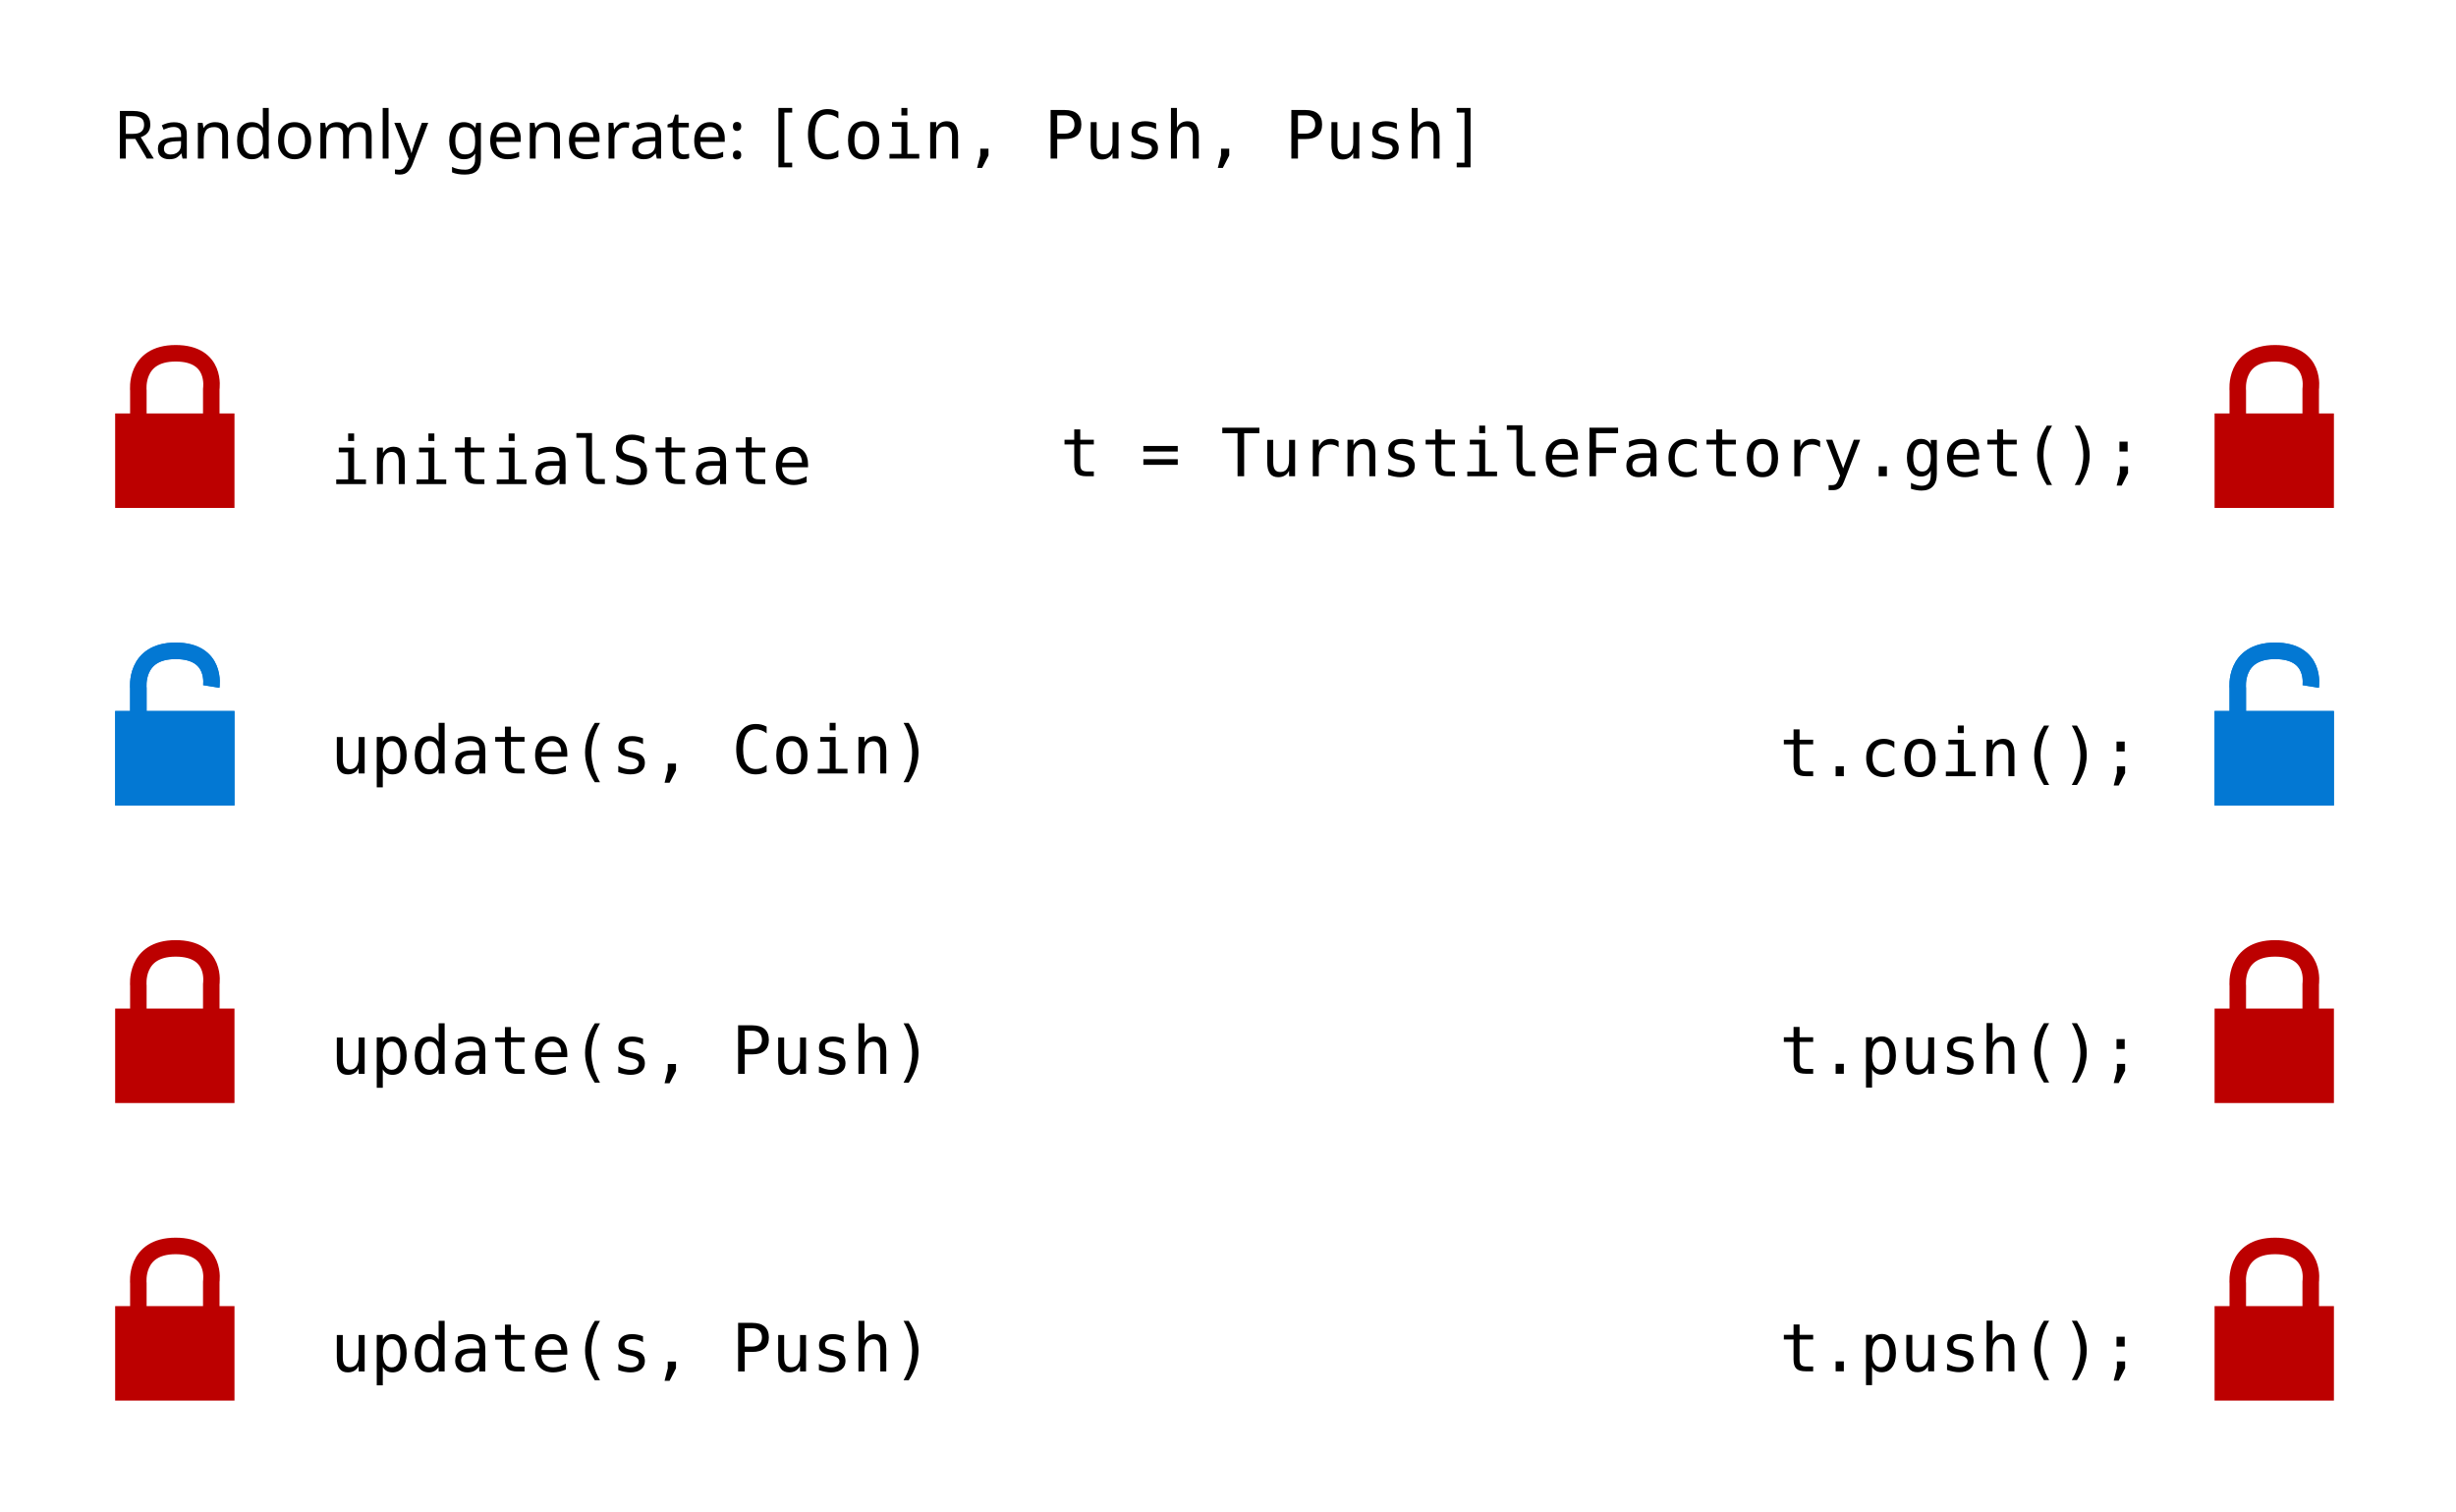
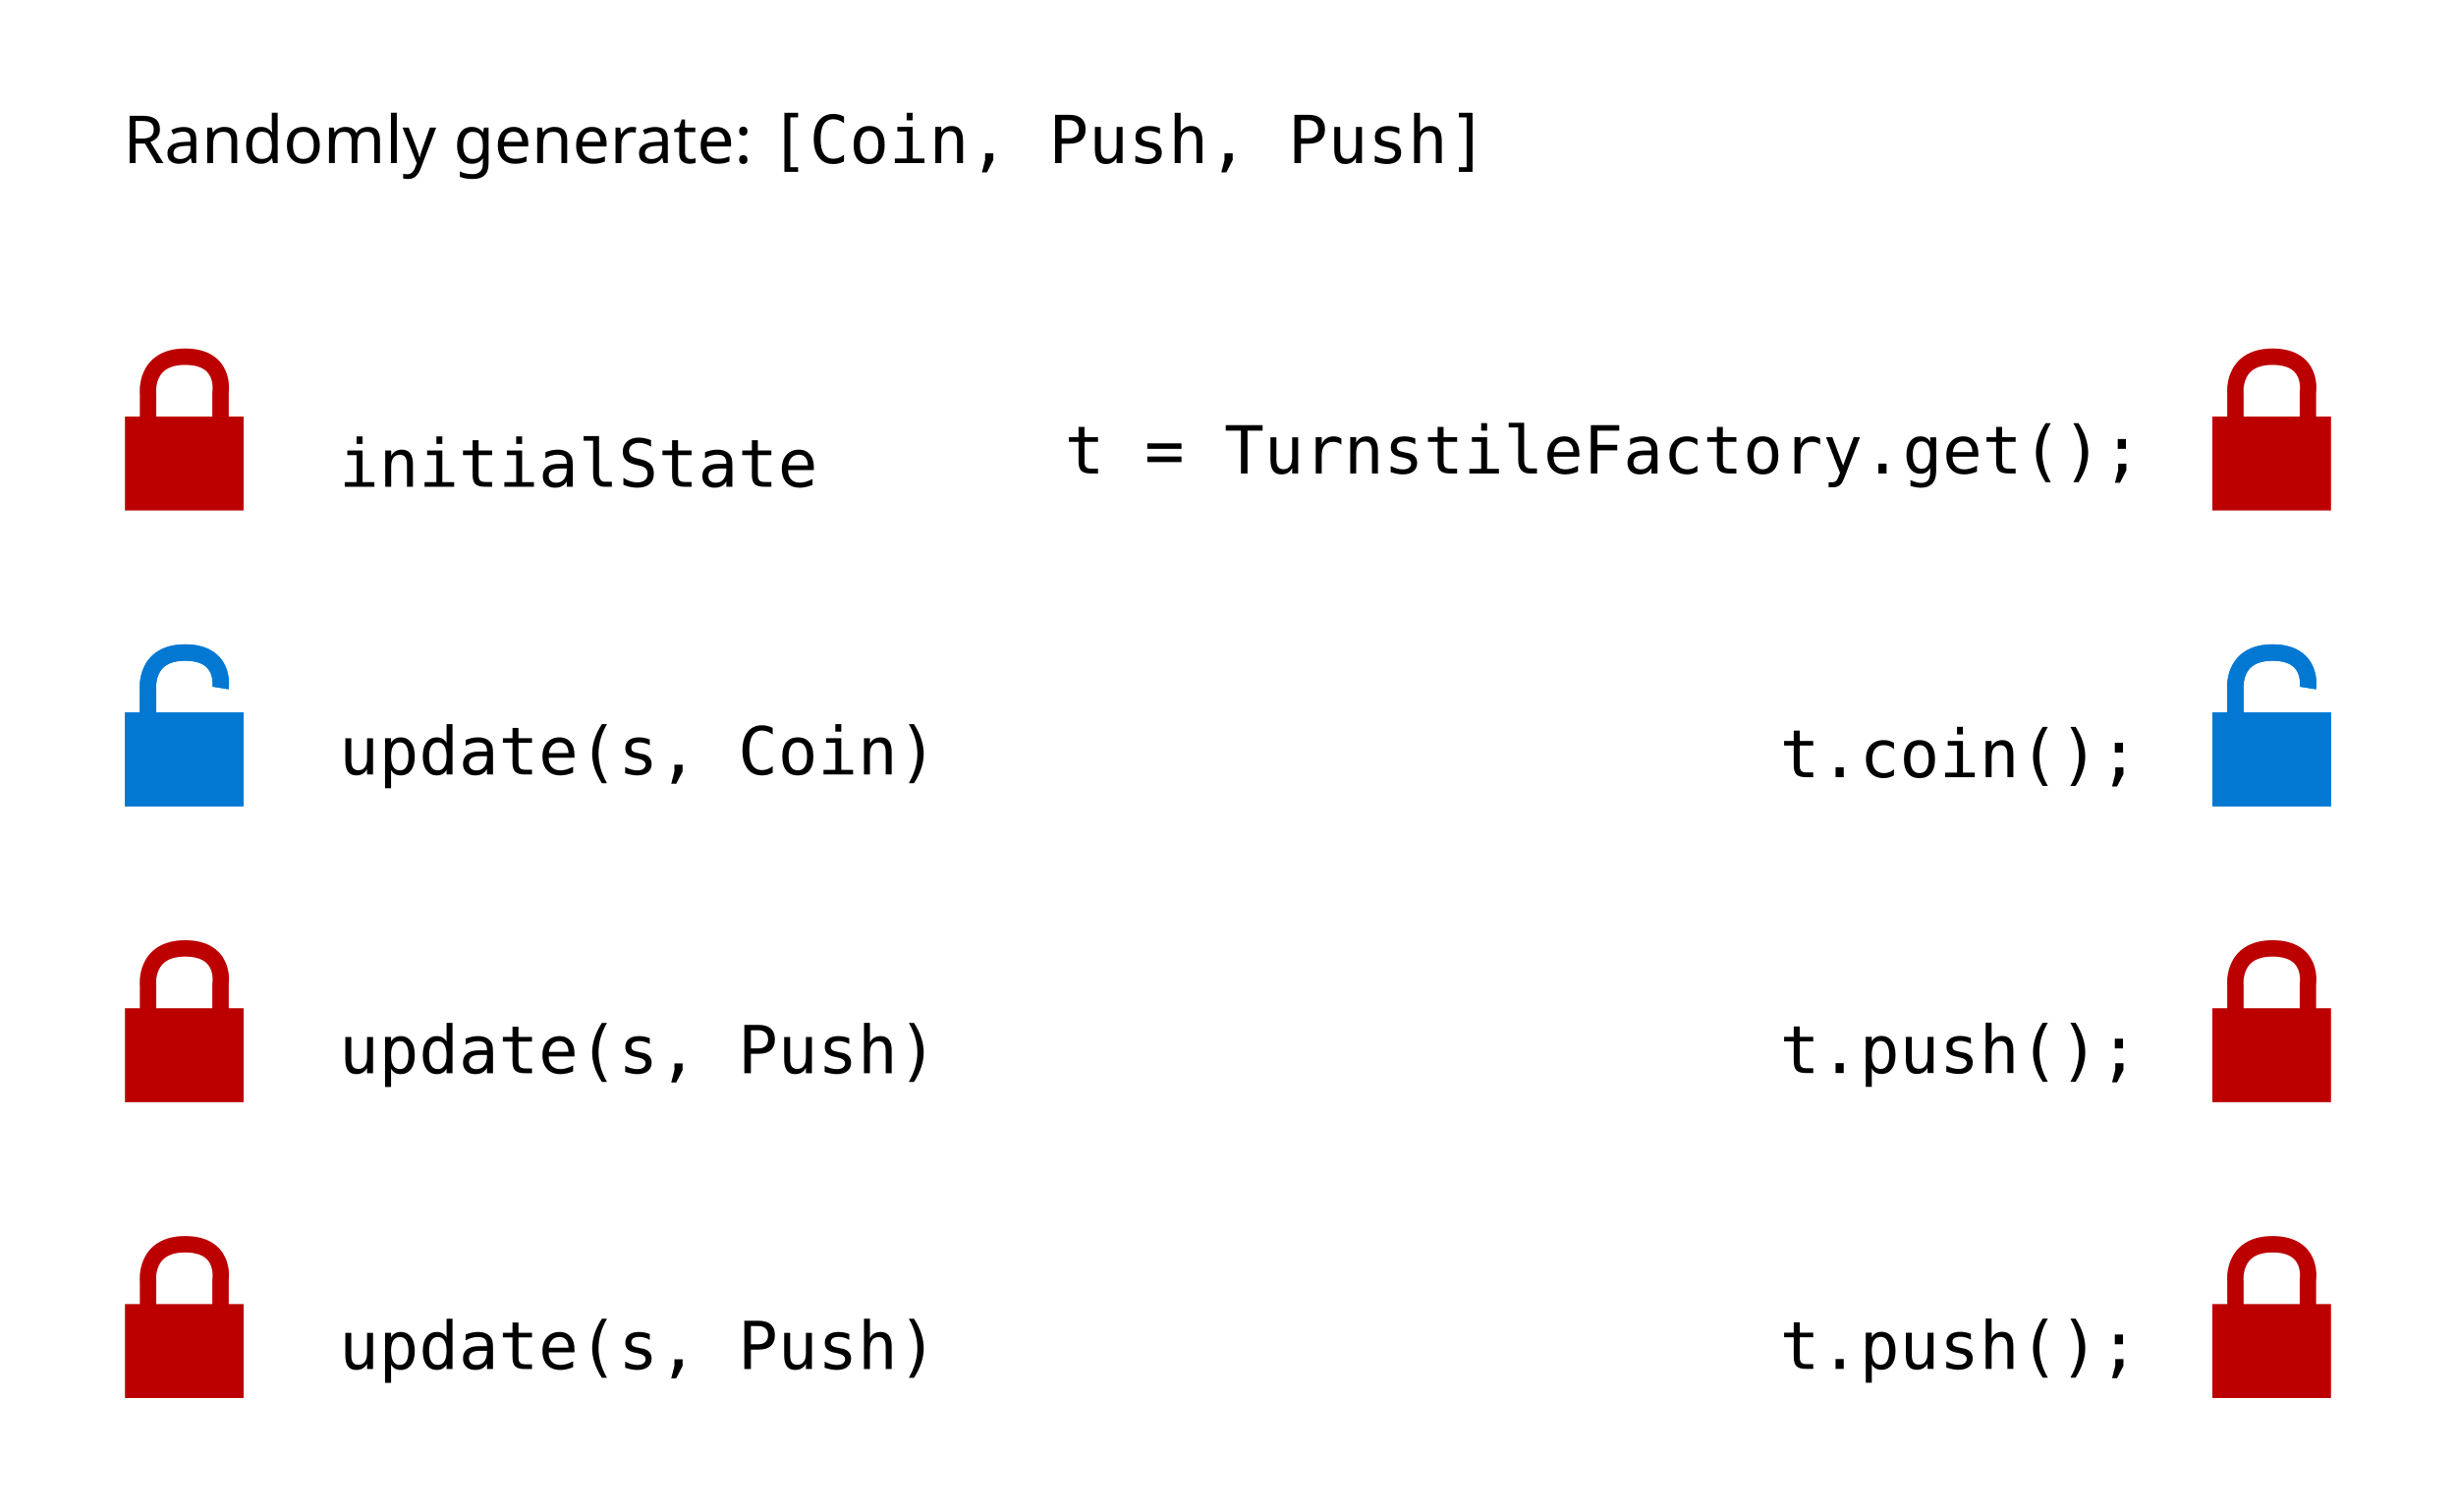
<svg xmlns="http://www.w3.org/2000/svg" width="982.677" height="604.724" viewBox="-360 -220 982.68 604.724" version="1.1" id="svg8">
  <defs id="defs2" />
  <g id="layer1" transform="translate(0,-137)">
-     <text xml:space="preserve" style="font-style:normal;font-weight:normal;font-size:40.001px;line-height:25px;font-family:sans-serif;letter-spacing:0px;word-spacing:0px;fill:#000000;fill-opacity:1;stroke:none;stroke-width:1" x="-314.641" y="-19.561" id="text4506">
-       <tspan id="tspan4504" x="-314.641" y="-19.561" style="font-size:26.667px;stroke-width:1">Randomly generate: <tspan style="font-style:normal;font-variant:normal;font-weight:normal;font-stretch:normal;font-size:26.667px;font-family:'DejaVu Sans Mono';-inkscape-font-specification:'DejaVu Sans Mono';stroke-width:1" id="tspan4508">[Coin, Push, Push]</tspan>
+     <text xml:space="preserve" style="font-style:normal;font-weight:normal;font-size:39.771px;line-height:24.857px;font-family:sans-serif;letter-spacing:0px;word-spacing:0px;fill:#000000;fill-opacity:1;stroke:none;stroke-width:0.994" x="-310.71" y="-17.743" id="text4506">
+       <tspan id="tspan4504" x="-310.71" y="-17.743" style="font-size:26.514px;stroke-width:0.994">Randomly generate: <tspan style="font-style:normal;font-variant:normal;font-weight:normal;font-stretch:normal;font-size:26.514px;font-family:'DejaVu Sans Mono';-inkscape-font-specification:'DejaVu Sans Mono';stroke-width:0.994" id="tspan4508">[Coin, Push, Push]</tspan>
      </tspan>
    </text>
-     <g transform="matrix(1.75452,0,0,1.75452,500.8836,-55.03576)" id="g4546">
+     <g transform="matrix(1.744462,0,0,1.744462,500.1395,-53.01358)" id="g4546">
      <path style="fill:none;fill-opacity:1;stroke:#bc0000;stroke-width:3.765;stroke-linecap:butt;stroke-linejoin:round;stroke-miterlimit:4;stroke-dasharray:none;stroke-opacity:1" d="m 19.655,80.117 v -6.993 c 0,0 -0.945,-8.504 8.504,-8.504 9.449,0 8.126,8.126 8.126,8.126 v 7.56" id="path4542" />
      <rect style="opacity:1;fill:#bc0000;fill-opacity:1;stroke:none;stroke-width:2.865;stroke-miterlimit:4;stroke-dasharray:none;stroke-opacity:1" id="rect4544" width="27.214" height="21.545" x="14.363" y="78.341" />
    </g>
-     <g id="g4589" transform="matrix(3.779575,0,0,3.779575,-383.2134,-452.0865)">
+     <g id="g4589" transform="matrix(3.757908,0,0,3.757908,-378.8892,-447.7881)">
      <path id="path4548" d="m 243.038,173.741 v -3.246 c 0,0 -0.439,-3.948 3.948,-3.948 4.387,0 3.772,3.772 3.772,3.772" style="fill:none;fill-opacity:1;stroke:#0378d3;stroke-width:1.748;stroke-linecap:butt;stroke-linejoin:round;stroke-miterlimit:4;stroke-dasharray:none;stroke-opacity:1" />
      <rect y="172.916" x="240.582" height="10.001" width="12.633" id="rect4550" style="opacity:1;fill:#0378d3;fill-opacity:1;stroke:none;stroke-width:1.33;stroke-miterlimit:4;stroke-dasharray:none;stroke-opacity:1" />
    </g>
-     <g transform="matrix(1.75452,0,0,1.75452,500.8836,183.0625)" id="g4558">
+     <g transform="matrix(1.744462,0,0,1.744462,500.1395,183.7198)" id="g4558">
      <path style="fill:none;fill-opacity:1;stroke:#bc0000;stroke-width:3.765;stroke-linecap:butt;stroke-linejoin:round;stroke-miterlimit:4;stroke-dasharray:none;stroke-opacity:1" d="m 19.655,80.117 v -6.993 c 0,0 -0.945,-8.504 8.504,-8.504 9.449,0 8.126,8.126 8.126,8.126 v 7.56" id="path4554" />
      <rect style="opacity:1;fill:#bc0000;fill-opacity:1;stroke:none;stroke-width:2.865;stroke-miterlimit:4;stroke-dasharray:none;stroke-opacity:1" id="rect4556" width="27.214" height="21.545" x="14.363" y="78.341" />
    </g>
-     <g id="g4564" transform="matrix(1.75452,0,0,1.75452,500.8836,302.1117)">
+     <g id="g4564" transform="matrix(1.744462,0,0,1.744462,500.1395,302.0865)">
      <path id="path4560" d="m 19.655,80.117 v -6.993 c 0,0 -0.945,-8.504 8.504,-8.504 9.449,0 8.126,8.126 8.126,8.126 v 7.56" style="fill:none;fill-opacity:1;stroke:#bc0000;stroke-width:3.765;stroke-linecap:butt;stroke-linejoin:round;stroke-miterlimit:4;stroke-dasharray:none;stroke-opacity:1" />
      <rect y="78.341" x="14.363" height="21.545" width="27.214" id="rect4562" style="opacity:1;fill:#bc0000;fill-opacity:1;stroke:none;stroke-width:2.865;stroke-miterlimit:4;stroke-dasharray:none;stroke-opacity:1" />
    </g>
-     <g id="g4595" transform="matrix(3.779575,0,0,3.779575,-383.2134,-452.0865)">
+     <g id="g4595" transform="matrix(3.757908,0,0,3.757908,-378.8892,-447.7881)">
      <path style="fill:none;fill-opacity:1;stroke:#0378d3;stroke-width:1.748;stroke-linecap:butt;stroke-linejoin:round;stroke-miterlimit:4;stroke-dasharray:none;stroke-opacity:1" d="m 243.038,173.741 v -3.246 c 0,0 -0.439,-3.948 3.948,-3.948 4.387,0 3.772,3.772 3.772,3.772" id="path4591" />
      <rect style="opacity:1;fill:#0378d3;fill-opacity:1;stroke:none;stroke-width:1.33;stroke-miterlimit:4;stroke-dasharray:none;stroke-opacity:1" id="rect4593" width="12.633" height="10.001" x="240.582" y="172.916" />
    </g>
-     <g id="g4601" transform="matrix(1.75452,0,0,1.75452,-339.1271,-55.03576)">
+     <g id="g4601" transform="matrix(1.744462,0,0,1.744462,-335.0557,-53.01358)">
      <path id="path4597" d="m 19.655,80.117 v -6.993 c 0,0 -0.945,-8.504 8.504,-8.504 9.449,0 8.126,8.126 8.126,8.126 v 7.56" style="fill:none;fill-opacity:1;stroke:#bc0000;stroke-width:3.765;stroke-linecap:butt;stroke-linejoin:round;stroke-miterlimit:4;stroke-dasharray:none;stroke-opacity:1" />
      <rect y="78.341" x="14.363" height="21.545" width="27.214" id="rect4599" style="opacity:1;fill:#bc0000;fill-opacity:1;stroke:none;stroke-width:2.865;stroke-miterlimit:4;stroke-dasharray:none;stroke-opacity:1" />
    </g>
-     <g id="g4607" transform="matrix(3.779575,0,0,3.779575,-1223.224,-452.0865)">
+     <g id="g4607" transform="matrix(3.757908,0,0,3.757908,-1214.085,-447.7881)">
      <path style="fill:none;fill-opacity:1;stroke:#0378d3;stroke-width:1.748;stroke-linecap:butt;stroke-linejoin:round;stroke-miterlimit:4;stroke-dasharray:none;stroke-opacity:1" d="m 243.038,173.741 v -3.246 c 0,0 -0.439,-3.948 3.948,-3.948 4.387,0 3.772,3.772 3.772,3.772" id="path4603" />
      <rect style="opacity:1;fill:#0378d3;fill-opacity:1;stroke:none;stroke-width:1.33;stroke-miterlimit:4;stroke-dasharray:none;stroke-opacity:1" id="rect4605" width="12.633" height="10.001" x="240.582" y="172.916" />
    </g>
-     <g id="g4613" transform="matrix(1.75452,0,0,1.75452,-339.1271,183.0625)">
+     <g id="g4613" transform="matrix(1.744462,0,0,1.744462,-335.0557,183.7198)">
      <path id="path4609" d="m 19.655,80.117 v -6.993 c 0,0 -0.945,-8.504 8.504,-8.504 9.449,0 8.126,8.126 8.126,8.126 v 7.56" style="fill:none;fill-opacity:1;stroke:#bc0000;stroke-width:3.765;stroke-linecap:butt;stroke-linejoin:round;stroke-miterlimit:4;stroke-dasharray:none;stroke-opacity:1" />
      <rect y="78.341" x="14.363" height="21.545" width="27.214" id="rect4611" style="opacity:1;fill:#bc0000;fill-opacity:1;stroke:none;stroke-width:2.865;stroke-miterlimit:4;stroke-dasharray:none;stroke-opacity:1" />
    </g>
-     <g transform="matrix(1.75452,0,0,1.75452,-339.1271,302.1117)" id="g4619">
+     <g transform="matrix(1.744462,0,0,1.744462,-335.0557,302.0865)" id="g4619">
      <path style="fill:none;fill-opacity:1;stroke:#bc0000;stroke-width:3.765;stroke-linecap:butt;stroke-linejoin:round;stroke-miterlimit:4;stroke-dasharray:none;stroke-opacity:1" d="m 19.655,80.117 v -6.993 c 0,0 -0.945,-8.504 8.504,-8.504 9.449,0 8.126,8.126 8.126,8.126 v 7.56" id="path4615" />
      <rect style="opacity:1;fill:#bc0000;fill-opacity:1;stroke:none;stroke-width:2.865;stroke-miterlimit:4;stroke-dasharray:none;stroke-opacity:1" id="rect4617" width="27.214" height="21.545" x="14.363" y="78.341" />
    </g>
-     <g id="g4625" transform="matrix(3.779575,0,0,3.779575,-1223.224,-452.0865)">
+     <g id="g4625" transform="matrix(3.757908,0,0,3.757908,-1214.085,-447.7881)">
      <path id="path4621" d="m 243.038,173.741 v -3.246 c 0,0 -0.439,-3.948 3.948,-3.948 4.387,0 3.772,3.772 3.772,3.772" style="fill:none;fill-opacity:1;stroke:#0378d3;stroke-width:1.748;stroke-linecap:butt;stroke-linejoin:round;stroke-miterlimit:4;stroke-dasharray:none;stroke-opacity:1" />
      <rect y="172.916" x="240.582" height="10.001" width="12.633" id="rect4623" style="opacity:1;fill:#0378d3;fill-opacity:1;stroke:none;stroke-width:1.33;stroke-miterlimit:4;stroke-dasharray:none;stroke-opacity:1" />
    </g>
-     <text xml:space="preserve" style="font-style:normal;font-weight:normal;font-size:10.583px;line-height:6.615px;font-family:sans-serif;letter-spacing:0px;word-spacing:0px;fill:#000000;fill-opacity:1;stroke:none;stroke-width:0.265" x="-7.182" y="238.792" id="text4629">
-       <tspan id="tspan4627" x="-7.182" y="244.848" style="stroke-width:0.265" />
+     <text xml:space="preserve" style="font-style:normal;font-weight:normal;font-size:10.583px;line-height:6.615px;font-family:sans-serif;letter-spacing:0px;word-spacing:0px;fill:#000000;fill-opacity:1;stroke:none;stroke-width:0.265" x="-7.182" y="238.665" id="text4629">
+       <tspan id="tspan4627" x="-7.182" y="244.722" style="stroke-width:0.265" />
    </text>
-     <text id="text4633" y="346.659" x="-227.783" style="font-style:normal;font-weight:normal;font-size:40.001px;line-height:25px;font-family:sans-serif;letter-spacing:0px;word-spacing:0px;fill:#000000;fill-opacity:1;stroke:none;stroke-width:1" xml:space="preserve">
-       <tspan style="font-style:normal;font-variant:normal;font-weight:normal;font-stretch:normal;font-size:26.667px;font-family:'DejaVu Sans Mono';-inkscape-font-specification:'DejaVu Sans Mono';stroke-width:1" y="346.659" x="-227.783" id="tspan4631">update(s, Push)</tspan>
+     <text id="text4633" y="346.378" x="-224.35" style="font-style:normal;font-weight:normal;font-size:39.771px;line-height:24.857px;font-family:sans-serif;letter-spacing:0px;word-spacing:0px;fill:#000000;fill-opacity:1;stroke:none;stroke-width:0.994" xml:space="preserve">
+       <tspan style="font-style:normal;font-variant:normal;font-weight:normal;font-stretch:normal;font-size:26.514px;font-family:'DejaVu Sans Mono';-inkscape-font-specification:'DejaVu Sans Mono';stroke-width:0.994" y="346.378" x="-224.35" id="tspan4631">update(s, Push)</tspan>
    </text>
-     <text xml:space="preserve" style="font-style:normal;font-weight:normal;font-size:40.001px;line-height:25px;font-family:sans-serif;letter-spacing:0px;word-spacing:0px;fill:#000000;fill-opacity:1;stroke:none;stroke-width:1" x="-227.783" y="465.708" id="text4637">
-       <tspan id="tspan4635" x="-227.783" y="465.708" style="font-style:normal;font-variant:normal;font-weight:normal;font-stretch:normal;font-size:26.667px;font-family:'DejaVu Sans Mono';-inkscape-font-specification:'DejaVu Sans Mono';stroke-width:1">update(s, Push)</tspan>
+     <text xml:space="preserve" style="font-style:normal;font-weight:normal;font-size:39.771px;line-height:24.857px;font-family:sans-serif;letter-spacing:0px;word-spacing:0px;fill:#000000;fill-opacity:1;stroke:none;stroke-width:0.994" x="-224.35" y="464.745" id="text4637">
+       <tspan id="tspan4635" x="-224.35" y="464.745" style="font-style:normal;font-variant:normal;font-weight:normal;font-stretch:normal;font-size:26.514px;font-family:'DejaVu Sans Mono';-inkscape-font-specification:'DejaVu Sans Mono';stroke-width:0.994">update(s, Push)</tspan>
    </text>
-     <text id="text4641" y="227.543" x="352.037" style="font-style:normal;font-weight:normal;font-size:40.001px;line-height:25px;font-family:sans-serif;letter-spacing:0px;word-spacing:0px;fill:#000000;fill-opacity:1;stroke:none;stroke-width:1" xml:space="preserve">
-       <tspan style="font-style:normal;font-variant:normal;font-weight:normal;font-stretch:normal;font-size:26.667px;font-family:'DejaVu Sans Mono';-inkscape-font-specification:'DejaVu Sans Mono';stroke-width:1" y="227.543" x="352.037" id="tspan4639">t.coin();</tspan>
+     <text id="text4641" y="227.945" x="352.146" style="font-style:normal;font-weight:normal;font-size:39.771px;line-height:24.857px;font-family:sans-serif;letter-spacing:0px;word-spacing:0px;fill:#000000;fill-opacity:1;stroke:none;stroke-width:0.994" xml:space="preserve">
+       <tspan style="font-style:normal;font-variant:normal;font-weight:normal;font-stretch:normal;font-size:26.514px;font-family:'DejaVu Sans Mono';-inkscape-font-specification:'DejaVu Sans Mono';stroke-width:0.994" y="227.945" x="352.146" id="tspan4639">t.coin();</tspan>
    </text>
-     <text xml:space="preserve" style="font-style:normal;font-weight:normal;font-size:40.001px;line-height:25px;font-family:sans-serif;letter-spacing:0px;word-spacing:0px;fill:#000000;fill-opacity:1;stroke:none;stroke-width:1" x="352.037" y="346.592" id="text4645">
-       <tspan id="tspan4643" x="352.037" y="346.592" style="font-style:normal;font-variant:normal;font-weight:normal;font-stretch:normal;font-size:26.667px;font-family:'DejaVu Sans Mono';-inkscape-font-specification:'DejaVu Sans Mono';stroke-width:1">t.push();</tspan>
+     <text xml:space="preserve" style="font-style:normal;font-weight:normal;font-size:39.771px;line-height:24.857px;font-family:sans-serif;letter-spacing:0px;word-spacing:0px;fill:#000000;fill-opacity:1;stroke:none;stroke-width:0.994" x="352.146" y="346.312" id="text4645">
+       <tspan id="tspan4643" x="352.146" y="346.312" style="font-style:normal;font-variant:normal;font-weight:normal;font-stretch:normal;font-size:26.514px;font-family:'DejaVu Sans Mono';-inkscape-font-specification:'DejaVu Sans Mono';stroke-width:0.994">t.push();</tspan>
    </text>
-     <text id="text4649" y="465.642" x="352.037" style="font-style:normal;font-weight:normal;font-size:40.001px;line-height:25px;font-family:sans-serif;letter-spacing:0px;word-spacing:0px;fill:#000000;fill-opacity:1;stroke:none;stroke-width:1" xml:space="preserve">
-       <tspan style="font-style:normal;font-variant:normal;font-weight:normal;font-stretch:normal;font-size:26.667px;font-family:'DejaVu Sans Mono';-inkscape-font-specification:'DejaVu Sans Mono';stroke-width:1" y="465.642" x="352.037" id="tspan4647">t.push();</tspan>
+     <text id="text4649" y="464.679" x="352.146" style="font-style:normal;font-weight:normal;font-size:39.771px;line-height:24.857px;font-family:sans-serif;letter-spacing:0px;word-spacing:0px;fill:#000000;fill-opacity:1;stroke:none;stroke-width:0.994" xml:space="preserve">
+       <tspan style="font-style:normal;font-variant:normal;font-weight:normal;font-stretch:normal;font-size:26.514px;font-family:'DejaVu Sans Mono';-inkscape-font-specification:'DejaVu Sans Mono';stroke-width:0.994" y="464.679" x="352.146" id="tspan4647">t.push();</tspan>
    </text>
-     <text xml:space="preserve" style="font-style:normal;font-weight:normal;font-size:40.001px;line-height:25px;font-family:sans-serif;letter-spacing:0px;word-spacing:0px;fill:#000000;fill-opacity:1;stroke:none;stroke-width:1" x="64.221" y="107.541" id="text4654">
-       <tspan id="tspan4652" x="64.221" y="107.541" style="font-style:normal;font-variant:normal;font-weight:normal;font-stretch:normal;font-size:26.667px;font-family:'DejaVu Sans Mono';-inkscape-font-specification:'DejaVu Sans Mono';stroke-width:1">t = TurnstileFactory.get();</tspan>
+     <text xml:space="preserve" style="font-style:normal;font-weight:normal;font-size:39.771px;line-height:24.857px;font-family:sans-serif;letter-spacing:0px;word-spacing:0px;fill:#000000;fill-opacity:1;stroke:none;stroke-width:0.994" x="65.98" y="106.426" id="text4654">
+       <tspan id="tspan4652" x="65.98" y="106.426" style="font-style:normal;font-variant:normal;font-weight:normal;font-stretch:normal;font-size:26.514px;font-family:'DejaVu Sans Mono';-inkscape-font-specification:'DejaVu Sans Mono';stroke-width:0.994">t = TurnstileFactory.get();</tspan>
    </text>
-     <text xml:space="preserve" style="font-style:normal;font-weight:normal;font-size:40.001px;line-height:25px;font-family:sans-serif;letter-spacing:0px;word-spacing:0px;fill:#000000;fill-opacity:1;stroke:none;stroke-width:1" x="-227.783" y="226.45" id="text4658">
-       <tspan id="tspan4656" x="-227.783" y="226.45" style="font-style:normal;font-variant:normal;font-weight:normal;font-stretch:normal;font-size:26.667px;font-family:'DejaVu Sans Mono';-inkscape-font-specification:'DejaVu Sans Mono';stroke-width:1">update(s, Coin)</tspan>
+     <text xml:space="preserve" style="font-style:normal;font-weight:normal;font-size:39.771px;line-height:24.857px;font-family:sans-serif;letter-spacing:0px;word-spacing:0px;fill:#000000;fill-opacity:1;stroke:none;stroke-width:0.994" x="-224.35" y="226.858" id="text4658">
+       <tspan id="tspan4656" x="-224.35" y="226.858" style="font-style:normal;font-variant:normal;font-weight:normal;font-stretch:normal;font-size:26.514px;font-family:'DejaVu Sans Mono';-inkscape-font-specification:'DejaVu Sans Mono';stroke-width:0.994">update(s, Coin)</tspan>
    </text>
-     <text id="text4666" y="110.675" x="-227.783" style="font-style:normal;font-weight:normal;font-size:40.001px;line-height:25px;font-family:sans-serif;letter-spacing:0px;word-spacing:0px;fill:#000000;fill-opacity:1;stroke:none;stroke-width:1" xml:space="preserve">
-       <tspan style="font-style:normal;font-variant:normal;font-weight:normal;font-stretch:normal;font-size:26.667px;font-family:'DejaVu Sans Mono';-inkscape-font-specification:'DejaVu Sans Mono';stroke-width:1" y="110.675" x="-227.783" id="tspan4664">initialState</tspan>
+     <text id="text4666" y="111.747" x="-224.35" style="font-style:normal;font-weight:normal;font-size:39.771px;line-height:24.857px;font-family:sans-serif;letter-spacing:0px;word-spacing:0px;fill:#000000;fill-opacity:1;stroke:none;stroke-width:0.994" xml:space="preserve">
+       <tspan style="font-style:normal;font-variant:normal;font-weight:normal;font-stretch:normal;font-size:26.514px;font-family:'DejaVu Sans Mono';-inkscape-font-specification:'DejaVu Sans Mono';stroke-width:0.994" y="111.747" x="-224.35" id="tspan4664">initialState</tspan>
    </text>
  </g>
</svg>
